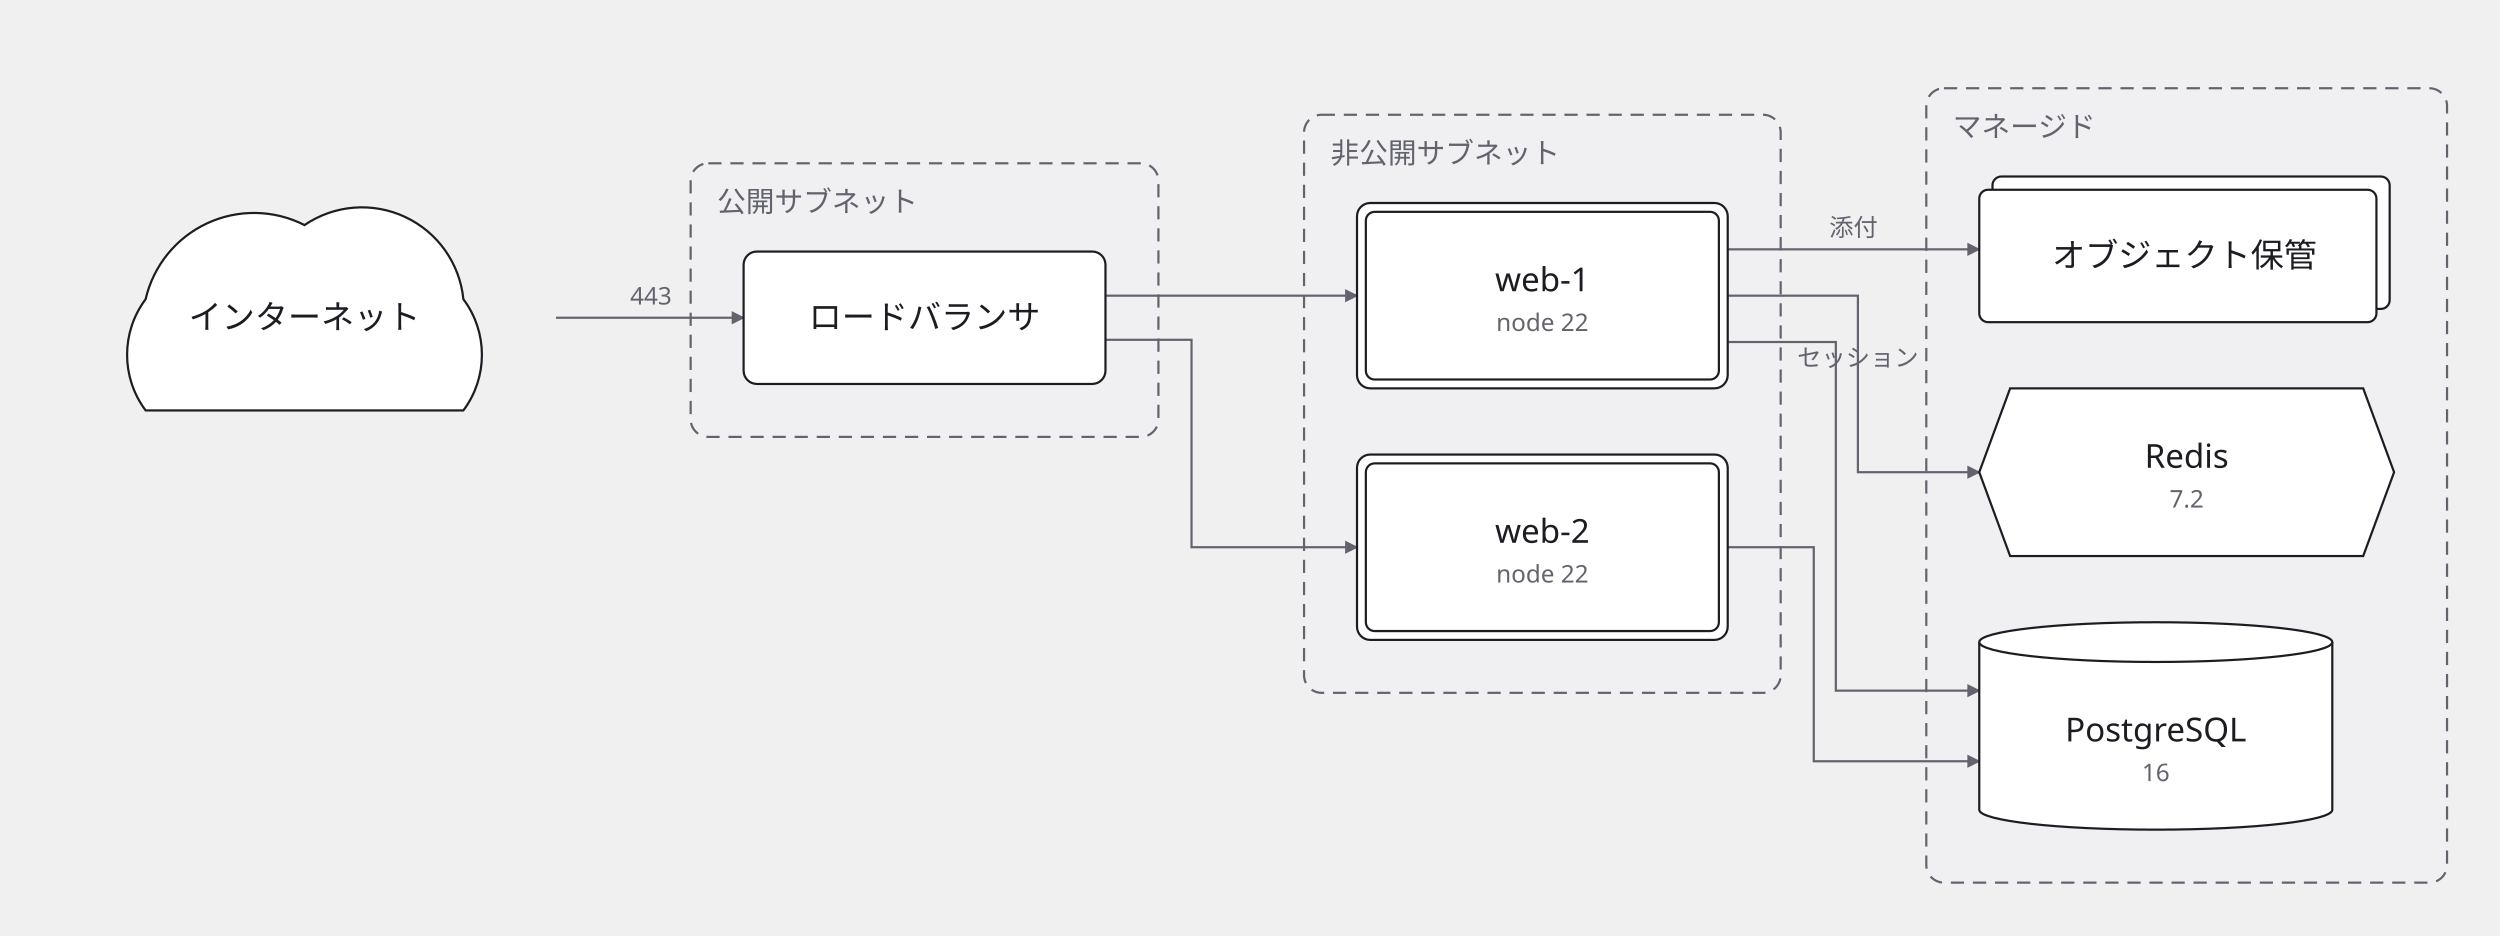
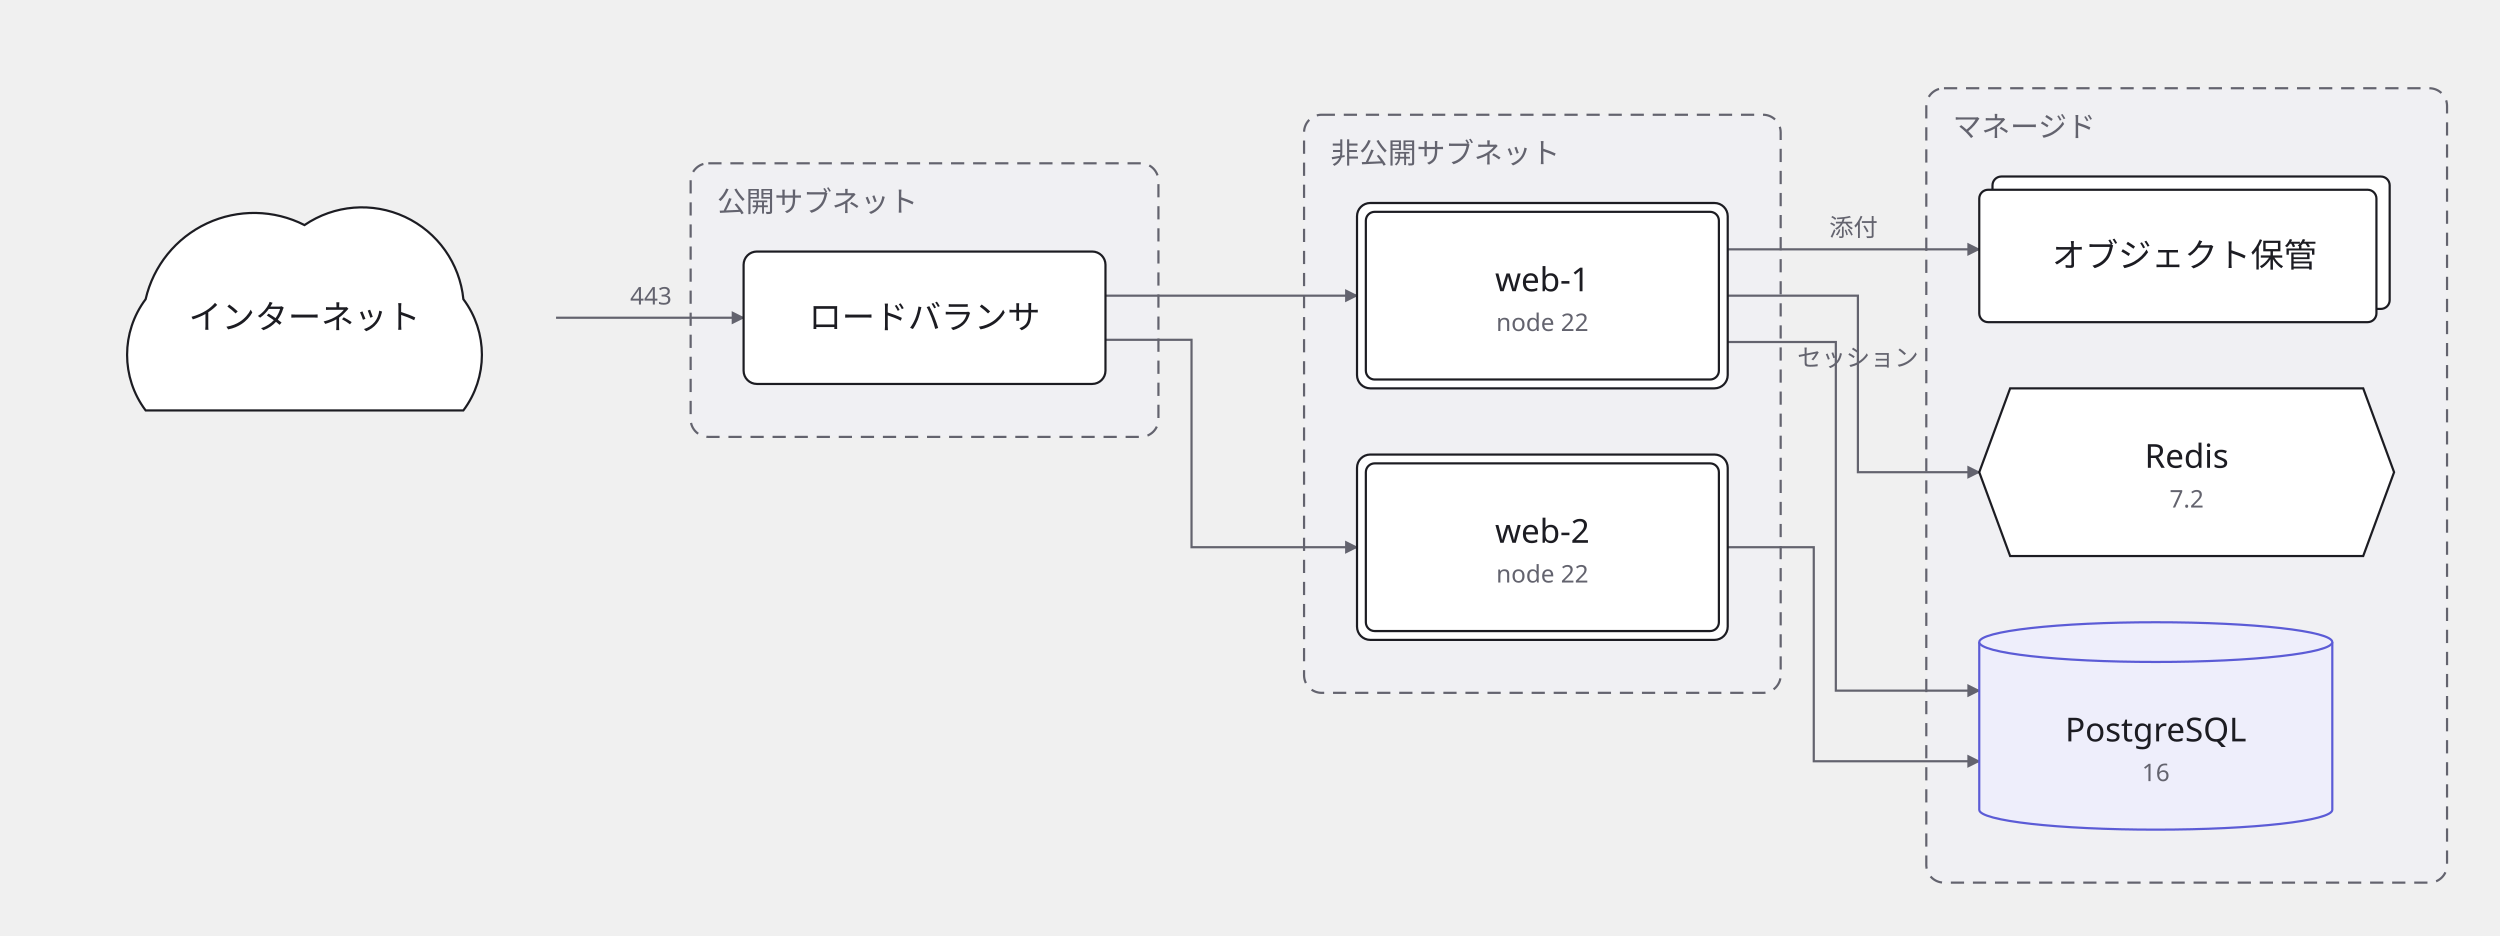
<svg xmlns="http://www.w3.org/2000/svg" width="1133" height="424" viewBox="0 0 1133 424">
  <defs>
    <marker id="arrow" viewBox="0 0 10 10" refX="9" refY="5" markerWidth="6" markerHeight="6" orient="auto">
      <path d="M 0 0 L 10 5 L 0 10 z" fill="#63636e" />
    </marker>
  </defs>
  <g data-group="pub">
    <rect x="313" y="74" width="212" height="124" rx="8" fill="#f0f0f3" stroke="#63636e" stroke-dasharray="6 4" />
    <text x="325" y="96" font-family="sans-serif" font-size="13" fill="#63636e">公開サブネット</text>
  </g>
  <g data-group="pri">
    <rect x="591" y="52" width="216" height="262" rx="8" fill="#f0f0f3" stroke="#63636e" stroke-dasharray="6 4" />
    <text x="603" y="74" font-family="sans-serif" font-size="13" fill="#63636e">非公開サブネット</text>
  </g>
  <g data-group="mgd">
    <rect x="873" y="40" width="236" height="360" rx="8" fill="#f0f0f3" stroke="#63636e" stroke-dasharray="6 4" />
    <text x="885" y="62" font-family="sans-serif" font-size="13" fill="#63636e">マネージド</text>
  </g>
  <g data-edge="net&gt;lb" data-pinned="false">
    <path d="M 252 144 L 337 144" fill="none" stroke="#63636e" stroke-width="1" marker-end="url(#arrow)" />
    <text x="295" y="138" text-anchor="middle" font-family="sans-serif" font-size="11" fill="#63636e">443</text>
  </g>
  <g data-edge="lb&gt;web1" data-pinned="false">
    <path d="M 501 134 L 615 134" fill="none" stroke="#63636e" stroke-width="1" marker-end="url(#arrow)" />
  </g>
  <g data-edge="lb&gt;web2" data-pinned="false">
    <path d="M 501 154 L 540 154 L 540 248 L 615 248" fill="none" stroke="#63636e" stroke-width="1" marker-end="url(#arrow)" />
  </g>
  <g data-edge="web1&gt;kv" data-pinned="false">
    <path d="M 783 134 L 842 134 L 842 214 L 897 214" fill="none" stroke="#63636e" stroke-width="1" marker-end="url(#arrow)" />
    <text x="842" y="166" text-anchor="middle" font-family="sans-serif" font-size="11" fill="#63636e">セッション</text>
  </g>
  <g data-edge="web1&gt;db" data-pinned="false">
    <path d="M 783 155 L 832 155 L 832 313 L 897 313" fill="none" stroke="#63636e" stroke-width="1" marker-end="url(#arrow)" />
  </g>
  <g data-edge="web2&gt;db" data-pinned="false">
    <path d="M 783 248 L 822 248 L 822 345 L 897 345" fill="none" stroke="#63636e" stroke-width="1" marker-end="url(#arrow)" />
  </g>
  <g data-edge="web1&gt;bkt" data-pinned="false">
    <path d="M 783 113 L 897 113" fill="none" stroke="#63636e" stroke-width="1" marker-end="url(#arrow)" />
    <text x="840" y="107" text-anchor="middle" font-family="sans-serif" font-size="11" fill="#63636e">添付</text>
  </g>
  <g data-node="lb" data-pinned="false" data-shape="rect">
    <rect x="337" y="114" width="164" height="60" rx="6" fill="#ffffff" stroke="#1c1c22" stroke-width="1" />
    <text x="419" y="149" text-anchor="middle" font-family="sans-serif" font-size="15" fill="#1c1c22">ロードバランサ</text>
  </g>
  <g data-node="web1" data-pinned="false" data-shape="double">
    <rect x="615" y="92" width="168" height="84" rx="6" fill="#ffffff" stroke="#1c1c22" stroke-width="1" />
    <rect x="619" y="96" width="160" height="76" rx="4" fill="none" stroke="#1c1c22" stroke-width="1" />
    <text x="699" y="132" text-anchor="middle" font-family="sans-serif" font-size="15" fill="#1c1c22">web-1</text>
    <text x="699" y="150" text-anchor="middle" font-family="sans-serif" font-size="11" fill="#63636e">node 22</text>
  </g>
  <g data-node="web2" data-pinned="false" data-shape="double">
    <rect x="615" y="206" width="168" height="84" rx="6" fill="#ffffff" stroke="#1c1c22" stroke-width="1" />
    <rect x="619" y="210" width="160" height="76" rx="4" fill="none" stroke="#1c1c22" stroke-width="1" />
    <text x="699" y="246" text-anchor="middle" font-family="sans-serif" font-size="15" fill="#1c1c22">web-2</text>
    <text x="699" y="264" text-anchor="middle" font-family="sans-serif" font-size="11" fill="#63636e">node 22</text>
  </g>
  <g data-node="kv" data-pinned="false" data-shape="hexagon">
    <polygon points="911,176 1071,176 1085,214 1071,252 911,252 897,214" fill="#ffffff" stroke="#1c1c22" stroke-width="1" />
    <text x="991" y="212" text-anchor="middle" font-family="sans-serif" font-size="15" fill="#1c1c22">Redis</text>
    <text x="991" y="230" text-anchor="middle" font-family="sans-serif" font-size="11" fill="#63636e">7.2</text>
  </g>
-   <g data-node="db" data-pinned="false" data-shape="cylinder">
-     <path d="M 897 291 L 897 367 A 80 9 0 0 0 1057 367 L 1057 291" fill="#ffffff" stroke="#1c1c22" stroke-width="1" />
-     <ellipse cx="977" cy="291" rx="80" ry="9" fill="#ffffff" stroke="#1c1c22" stroke-width="1" />
+   <g data-node="db" data-pinned="false" data-appearance="primary" data-shape="cylinder">
+     <path d="M 897 291 L 897 367 A 80 9 0 0 0 1057 367 L 1057 291" fill="#eeeefb" stroke="#5b5bd6" stroke-width="1" />
+     <ellipse cx="977" cy="291" rx="80" ry="9" fill="#eeeefb" stroke="#5b5bd6" stroke-width="1" />
    <text x="977" y="336" text-anchor="middle" font-family="sans-serif" font-size="15" fill="#1c1c22">PostgreSQL</text>
    <text x="977" y="354" text-anchor="middle" font-family="sans-serif" font-size="11" fill="#63636e">16</text>
  </g>
  <g data-node="bkt" data-pinned="false" data-shape="stacked">
    <rect x="903" y="80" width="180" height="60" rx="4" fill="#ffffff" stroke="#1c1c22" stroke-width="1" />
    <rect x="897" y="86" width="180" height="60" rx="4" fill="#ffffff" stroke="#1c1c22" stroke-width="1" />
    <text x="990" y="121" text-anchor="middle" font-family="sans-serif" font-size="15" fill="#1c1c22">オブジェクト保管</text>
  </g>
  <g data-node="net" data-pinned="false" data-shape="cloud">
    <path d="M 66 186 A 42 42 0 0 1 66 135.6 A 50.4 50.4 0 0 1 138 102 A 46.2 46.2 0 0 1 210 135.6 A 42 42 0 0 1 210 186 Z" fill="#ffffff" stroke="#1c1c22" stroke-width="1" />
    <text x="138" y="149" text-anchor="middle" font-family="sans-serif" font-size="15" fill="#1c1c22">インターネット</text>
  </g>
</svg>
